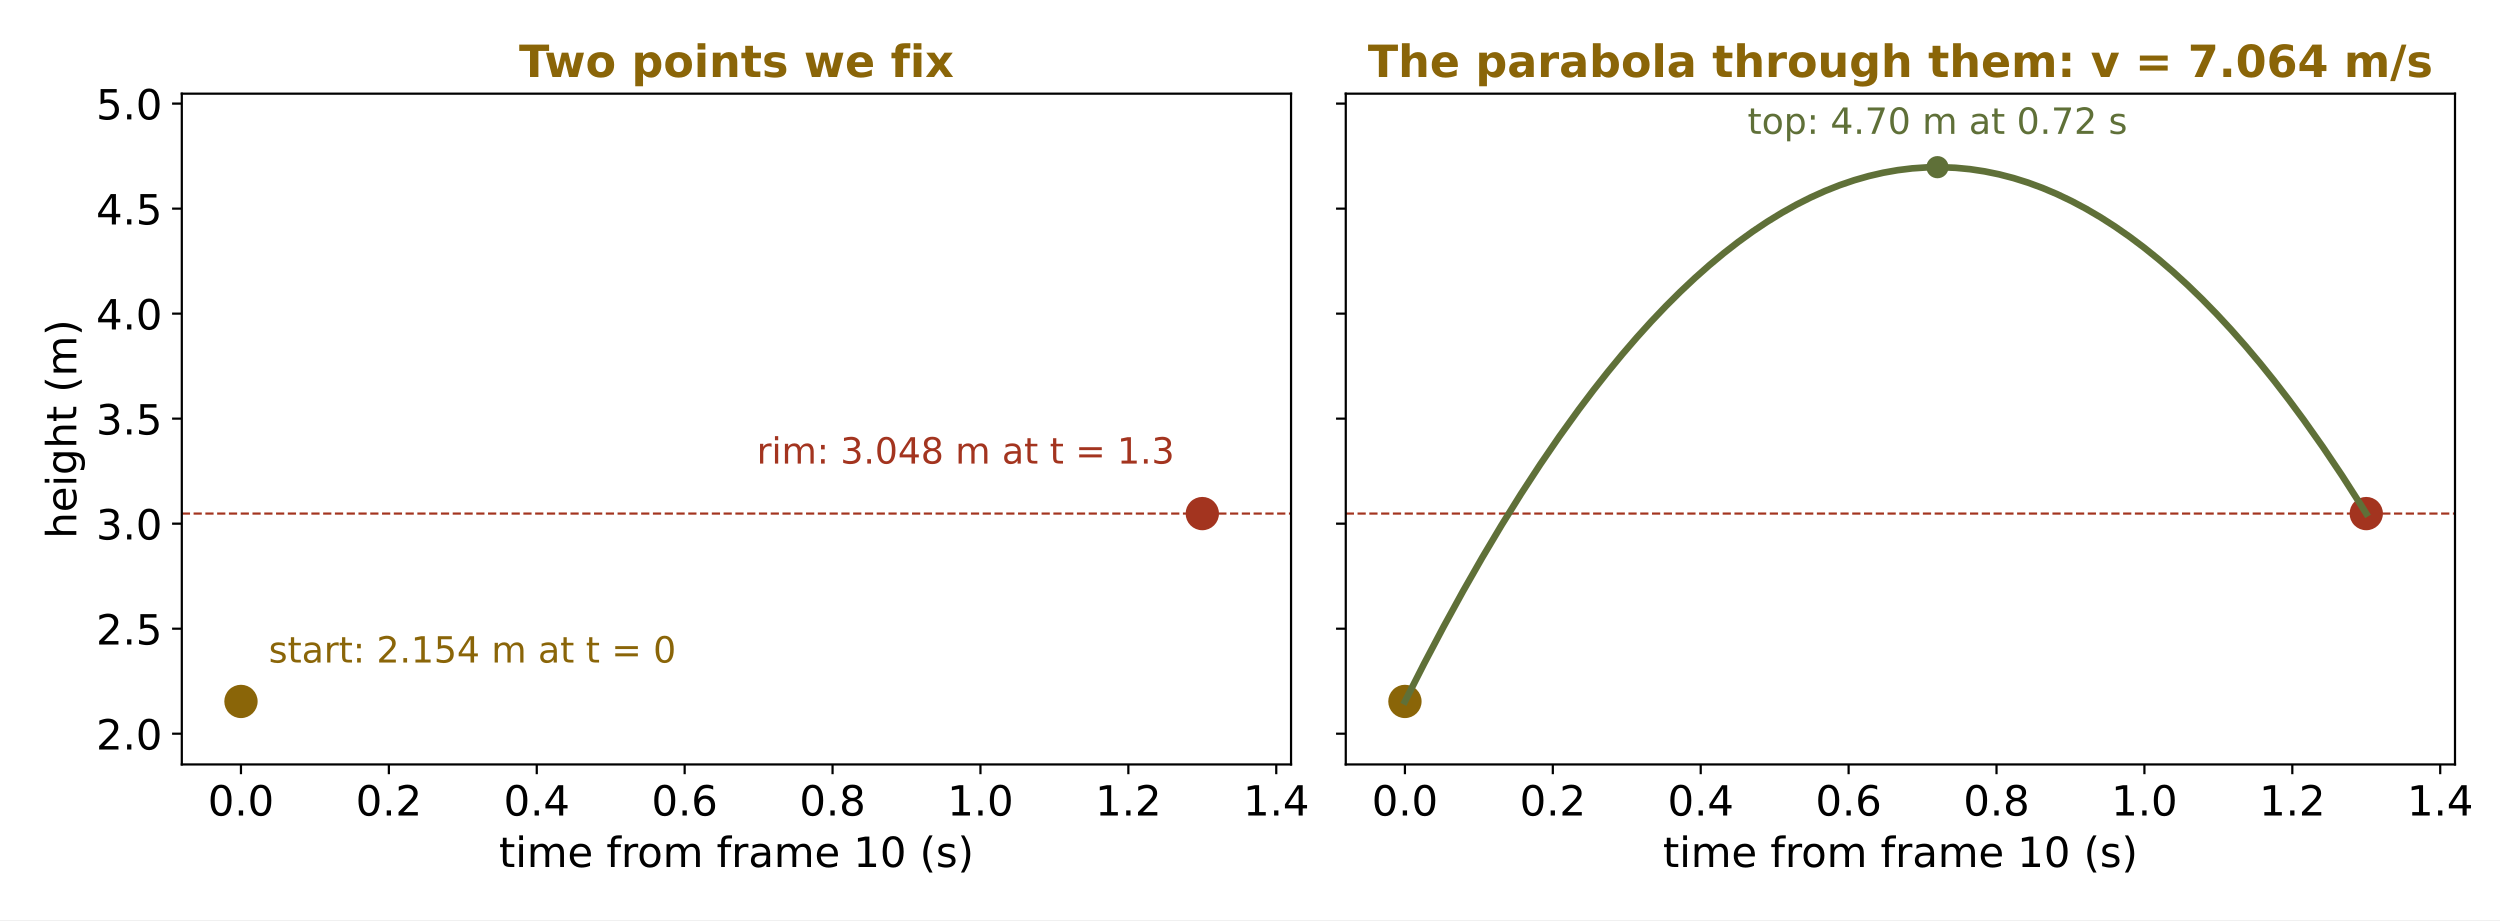
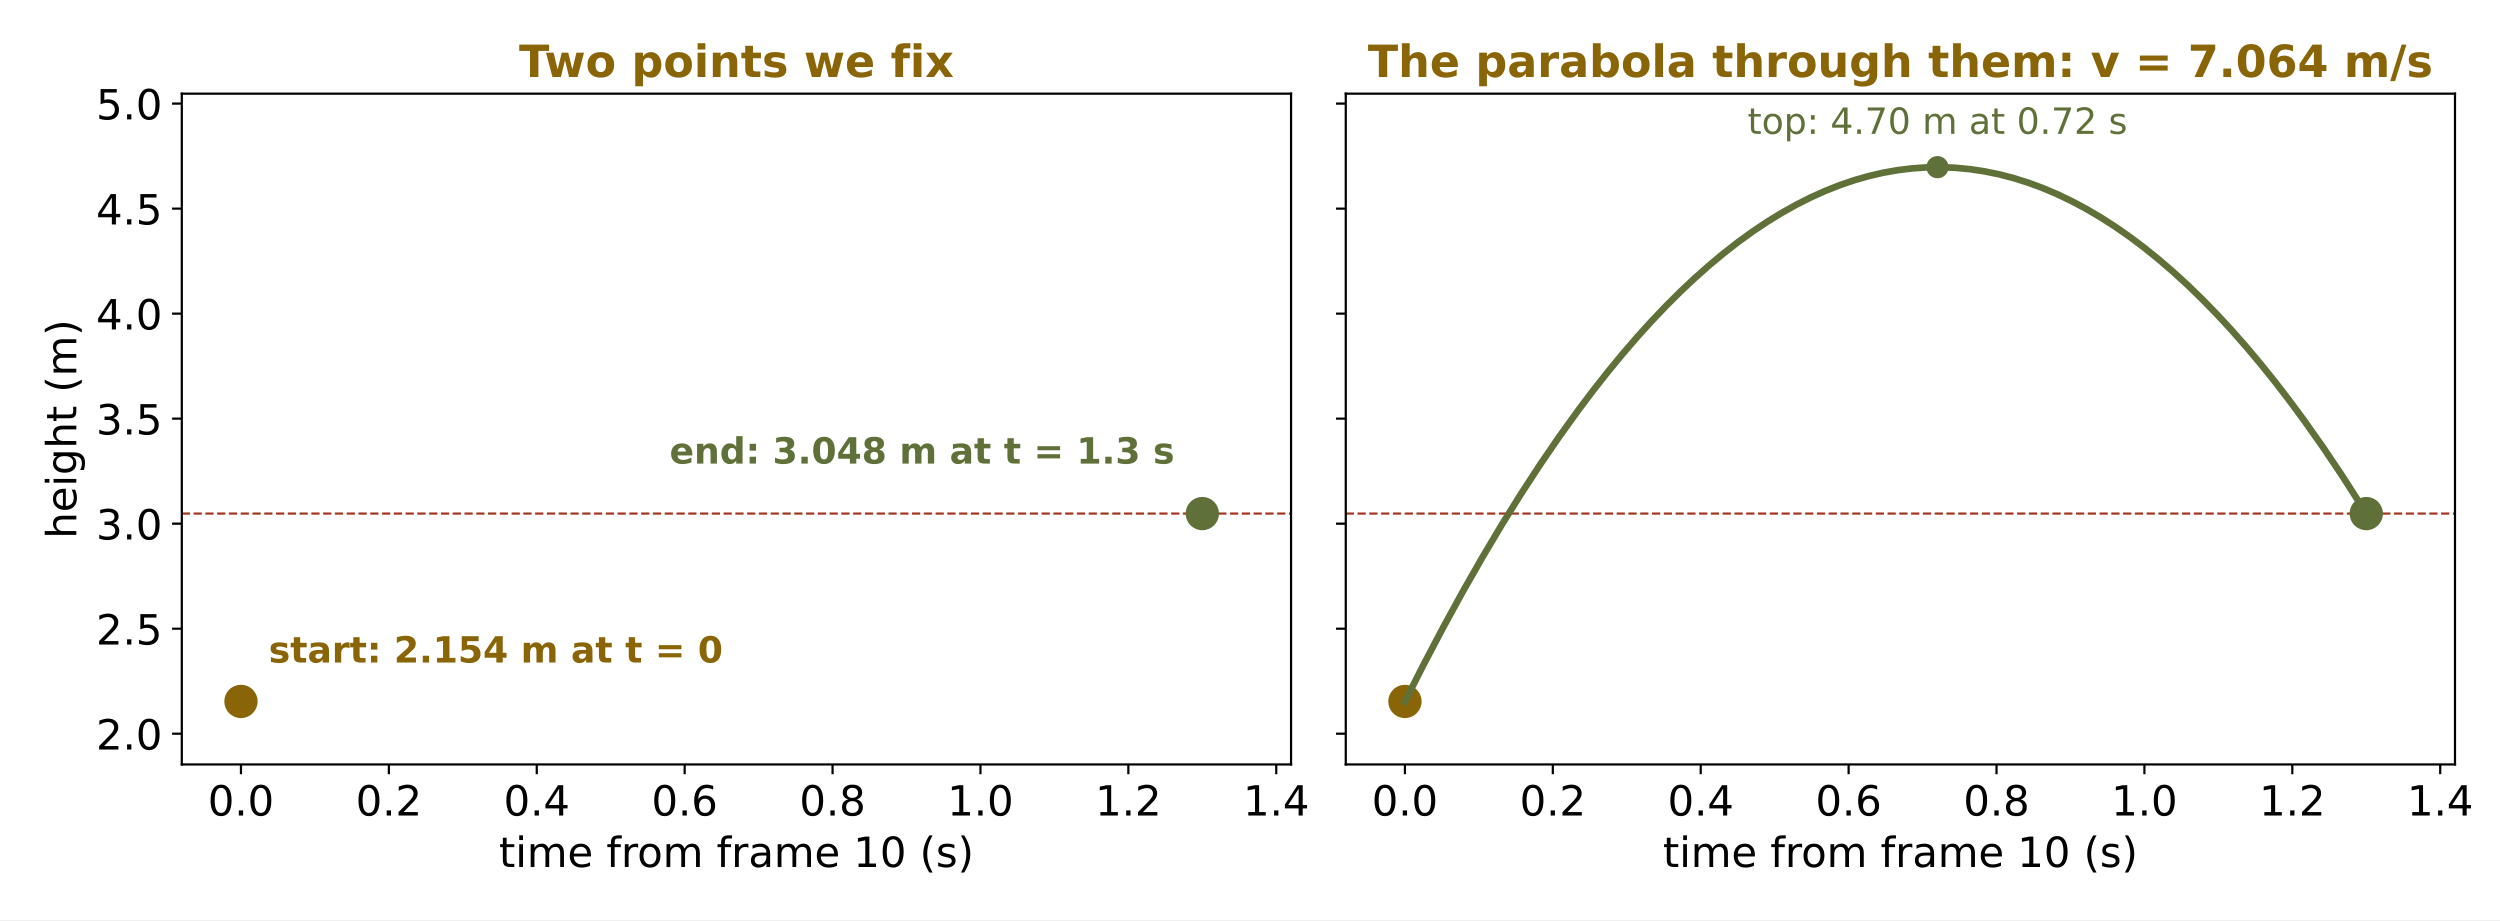
<svg xmlns="http://www.w3.org/2000/svg" xmlns:xlink="http://www.w3.org/1999/xlink" width="900pt" height="331.2pt" viewBox="0 0 900 331.2" version="1.1">
  <defs>
    <style type="text/css">*{stroke-linejoin: round; stroke-linecap: butt}</style>
  </defs>
  <g id="figure_1">
    <g id="patch_1">
      <path d="M 0 331.2  L 900 331.2  L 900 0  L 0 0  z " style="fill: #ffffff" />
    </g>
    <g id="axes_1">
      <g id="patch_2">
        <path d="M 65.45 275.2  L 464.775 275.2  L 464.775 33.72  L 65.45 33.72  z " style="fill: #ffffff" />
      </g>
      <g id="matplotlib.axis_1">
        <g id="xtick_1">
          <g id="line2d_1">
            <defs>
-               <path id="ma82647f535" d="M 0 0  L 0 3.5  " style="stroke: #000000; stroke-width: 0.8" />
+               <path id="m713cd38a20" d="M 0 0  L 0 3.5  " style="stroke: #000000; stroke-width: 0.8" />
            </defs>
            <g>
-               <use xlink:href="#ma82647f535" x="86.747" y="275.2" style="stroke: #000000; stroke-width: 0.8" />
+               <use xlink:href="#m713cd38a20" x="86.747" y="275.2" style="stroke: #000000; stroke-width: 0.8" />
            </g>
          </g>
          <g id="text_1">
            <text style="font: 15px 'DejaVu Sans', 'Bitstream Vera Sans', 'Computer Modern Sans Serif', 'Lucida Grande', 'Verdana', 'Geneva', 'Lucid', 'Arial', 'Helvetica', 'Avant Garde', sans-serif; text-anchor: middle" x="86.747" y="293.598" transform="rotate(-0 86.74733 293.5977)">0.0</text>
          </g>
        </g>
        <g id="xtick_2">
          <g id="line2d_2">
            <g>
-               <use xlink:href="#ma82647f535" x="139.991" y="275.2" style="stroke: #000000; stroke-width: 0.8" />
+               <use xlink:href="#m713cd38a20" x="139.991" y="275.2" style="stroke: #000000; stroke-width: 0.8" />
            </g>
          </g>
          <g id="text_2">
            <text style="font: 15px 'DejaVu Sans', 'Bitstream Vera Sans', 'Computer Modern Sans Serif', 'Lucida Grande', 'Verdana', 'Geneva', 'Lucid', 'Arial', 'Helvetica', 'Avant Garde', sans-serif; text-anchor: middle" x="139.991" y="293.598" transform="rotate(-0 139.9907 293.5977)">0.2</text>
          </g>
        </g>
        <g id="xtick_3">
          <g id="line2d_3">
            <g>
-               <use xlink:href="#ma82647f535" x="193.234" y="275.2" style="stroke: #000000; stroke-width: 0.8" />
+               <use xlink:href="#m713cd38a20" x="193.234" y="275.2" style="stroke: #000000; stroke-width: 0.8" />
            </g>
          </g>
          <g id="text_3">
            <text style="font: 15px 'DejaVu Sans', 'Bitstream Vera Sans', 'Computer Modern Sans Serif', 'Lucida Grande', 'Verdana', 'Geneva', 'Lucid', 'Arial', 'Helvetica', 'Avant Garde', sans-serif; text-anchor: middle" x="193.234" y="293.598" transform="rotate(-0 193.234 293.5977)">0.4</text>
          </g>
        </g>
        <g id="xtick_4">
          <g id="line2d_4">
            <g>
-               <use xlink:href="#ma82647f535" x="246.477" y="275.2" style="stroke: #000000; stroke-width: 0.8" />
+               <use xlink:href="#m713cd38a20" x="246.477" y="275.2" style="stroke: #000000; stroke-width: 0.8" />
            </g>
          </g>
          <g id="text_4">
            <text style="font: 15px 'DejaVu Sans', 'Bitstream Vera Sans', 'Computer Modern Sans Serif', 'Lucida Grande', 'Verdana', 'Geneva', 'Lucid', 'Arial', 'Helvetica', 'Avant Garde', sans-serif; text-anchor: middle" x="246.477" y="293.598" transform="rotate(-0 246.4773 293.5977)">0.6</text>
          </g>
        </g>
        <g id="xtick_5">
          <g id="line2d_5">
            <g>
-               <use xlink:href="#ma82647f535" x="299.721" y="275.2" style="stroke: #000000; stroke-width: 0.8" />
+               <use xlink:href="#m713cd38a20" x="299.721" y="275.2" style="stroke: #000000; stroke-width: 0.8" />
            </g>
          </g>
          <g id="text_5">
            <text style="font: 15px 'DejaVu Sans', 'Bitstream Vera Sans', 'Computer Modern Sans Serif', 'Lucida Grande', 'Verdana', 'Geneva', 'Lucid', 'Arial', 'Helvetica', 'Avant Garde', sans-serif; text-anchor: middle" x="299.721" y="293.598" transform="rotate(-0 299.7207 293.5977)">0.8</text>
          </g>
        </g>
        <g id="xtick_6">
          <g id="line2d_6">
            <g>
-               <use xlink:href="#ma82647f535" x="352.964" y="275.2" style="stroke: #000000; stroke-width: 0.8" />
+               <use xlink:href="#m713cd38a20" x="352.964" y="275.2" style="stroke: #000000; stroke-width: 0.8" />
            </g>
          </g>
          <g id="text_6">
            <text style="font: 15px 'DejaVu Sans', 'Bitstream Vera Sans', 'Computer Modern Sans Serif', 'Lucida Grande', 'Verdana', 'Geneva', 'Lucid', 'Arial', 'Helvetica', 'Avant Garde', sans-serif; text-anchor: middle" x="352.964" y="293.598" transform="rotate(-0 352.964 293.5977)">1.0</text>
          </g>
        </g>
        <g id="xtick_7">
          <g id="line2d_7">
            <g>
-               <use xlink:href="#ma82647f535" x="406.207" y="275.2" style="stroke: #000000; stroke-width: 0.8" />
+               <use xlink:href="#m713cd38a20" x="406.207" y="275.2" style="stroke: #000000; stroke-width: 0.8" />
            </g>
          </g>
          <g id="text_7">
            <text style="font: 15px 'DejaVu Sans', 'Bitstream Vera Sans', 'Computer Modern Sans Serif', 'Lucida Grande', 'Verdana', 'Geneva', 'Lucid', 'Arial', 'Helvetica', 'Avant Garde', sans-serif; text-anchor: middle" x="406.207" y="293.598" transform="rotate(-0 406.2073 293.5977)">1.2</text>
          </g>
        </g>
        <g id="xtick_8">
          <g id="line2d_8">
            <g>
-               <use xlink:href="#ma82647f535" x="459.451" y="275.2" style="stroke: #000000; stroke-width: 0.8" />
+               <use xlink:href="#m713cd38a20" x="459.451" y="275.2" style="stroke: #000000; stroke-width: 0.8" />
            </g>
          </g>
          <g id="text_8">
            <text style="font: 15px 'DejaVu Sans', 'Bitstream Vera Sans', 'Computer Modern Sans Serif', 'Lucida Grande', 'Verdana', 'Geneva', 'Lucid', 'Arial', 'Helvetica', 'Avant Garde', sans-serif; text-anchor: middle" x="459.451" y="293.598" transform="rotate(-0 459.4507 293.5977)">1.4</text>
          </g>
        </g>
        <g id="text_9">
          <text style="font: 15px 'DejaVu Sans', 'Bitstream Vera Sans', 'Computer Modern Sans Serif', 'Lucida Grande', 'Verdana', 'Geneva', 'Lucid', 'Arial', 'Helvetica', 'Avant Garde', sans-serif; text-anchor: middle" x="265.113" y="312.115" transform="rotate(-0 265.1125 312.1148)">time from frame 10 (s)</text>
        </g>
      </g>
      <g id="matplotlib.axis_2">
        <g id="ytick_1">
          <g id="line2d_9">
            <defs>
-               <path id="m225fba53fd" d="M 0 0  L -3.5 0  " style="stroke: #000000; stroke-width: 0.8" />
+               <path id="m723cfab8f0" d="M 0 0  L -3.5 0  " style="stroke: #000000; stroke-width: 0.8" />
            </defs>
            <g>
-               <use xlink:href="#m225fba53fd" x="65.45" y="264.13" style="stroke: #000000; stroke-width: 0.8" />
+               <use xlink:href="#m723cfab8f0" x="65.45" y="264.13" style="stroke: #000000; stroke-width: 0.8" />
            </g>
          </g>
          <g id="text_10">
            <text style="font: 15px 'DejaVu Sans', 'Bitstream Vera Sans', 'Computer Modern Sans Serif', 'Lucida Grande', 'Verdana', 'Geneva', 'Lucid', 'Arial', 'Helvetica', 'Avant Garde', sans-serif; text-anchor: end" x="58.45" y="269.829" transform="rotate(-0 58.45 269.8293)">2.0</text>
          </g>
        </g>
        <g id="ytick_2">
          <g id="line2d_10">
            <g>
-               <use xlink:href="#m225fba53fd" x="65.45" y="226.325" style="stroke: #000000; stroke-width: 0.8" />
+               <use xlink:href="#m723cfab8f0" x="65.45" y="226.325" style="stroke: #000000; stroke-width: 0.8" />
            </g>
          </g>
          <g id="text_11">
            <text style="font: 15px 'DejaVu Sans', 'Bitstream Vera Sans', 'Computer Modern Sans Serif', 'Lucida Grande', 'Verdana', 'Geneva', 'Lucid', 'Arial', 'Helvetica', 'Avant Garde', sans-serif; text-anchor: end" x="58.45" y="232.023" transform="rotate(-0 58.45 232.0235)">2.5</text>
          </g>
        </g>
        <g id="ytick_3">
          <g id="line2d_11">
            <g>
-               <use xlink:href="#m225fba53fd" x="65.45" y="188.519" style="stroke: #000000; stroke-width: 0.8" />
+               <use xlink:href="#m723cfab8f0" x="65.45" y="188.519" style="stroke: #000000; stroke-width: 0.8" />
            </g>
          </g>
          <g id="text_12">
            <text style="font: 15px 'DejaVu Sans', 'Bitstream Vera Sans', 'Computer Modern Sans Serif', 'Lucida Grande', 'Verdana', 'Geneva', 'Lucid', 'Arial', 'Helvetica', 'Avant Garde', sans-serif; text-anchor: end" x="58.45" y="194.218" transform="rotate(-0 58.45 194.2176)">3.0</text>
          </g>
        </g>
        <g id="ytick_4">
          <g id="line2d_12">
            <g>
-               <use xlink:href="#m225fba53fd" x="65.45" y="150.713" style="stroke: #000000; stroke-width: 0.8" />
+               <use xlink:href="#m723cfab8f0" x="65.45" y="150.713" style="stroke: #000000; stroke-width: 0.8" />
            </g>
          </g>
          <g id="text_13">
            <text style="font: 15px 'DejaVu Sans', 'Bitstream Vera Sans', 'Computer Modern Sans Serif', 'Lucida Grande', 'Verdana', 'Geneva', 'Lucid', 'Arial', 'Helvetica', 'Avant Garde', sans-serif; text-anchor: end" x="58.45" y="156.412" transform="rotate(-0 58.45 156.4118)">3.5</text>
          </g>
        </g>
        <g id="ytick_5">
          <g id="line2d_13">
            <g>
-               <use xlink:href="#m225fba53fd" x="65.45" y="112.907" style="stroke: #000000; stroke-width: 0.8" />
+               <use xlink:href="#m723cfab8f0" x="65.45" y="112.907" style="stroke: #000000; stroke-width: 0.8" />
            </g>
          </g>
          <g id="text_14">
            <text style="font: 15px 'DejaVu Sans', 'Bitstream Vera Sans', 'Computer Modern Sans Serif', 'Lucida Grande', 'Verdana', 'Geneva', 'Lucid', 'Arial', 'Helvetica', 'Avant Garde', sans-serif; text-anchor: end" x="58.45" y="118.606" transform="rotate(-0 58.45 118.606)">4.0</text>
          </g>
        </g>
        <g id="ytick_6">
          <g id="line2d_14">
            <g>
-               <use xlink:href="#m225fba53fd" x="65.45" y="75.101" style="stroke: #000000; stroke-width: 0.8" />
+               <use xlink:href="#m723cfab8f0" x="65.45" y="75.101" style="stroke: #000000; stroke-width: 0.8" />
            </g>
          </g>
          <g id="text_15">
            <text style="font: 15px 'DejaVu Sans', 'Bitstream Vera Sans', 'Computer Modern Sans Serif', 'Lucida Grande', 'Verdana', 'Geneva', 'Lucid', 'Arial', 'Helvetica', 'Avant Garde', sans-serif; text-anchor: end" x="58.45" y="80.8" transform="rotate(-0 58.45 80.80018)">4.5</text>
          </g>
        </g>
        <g id="ytick_7">
          <g id="line2d_15">
            <g>
-               <use xlink:href="#m225fba53fd" x="65.45" y="37.296" style="stroke: #000000; stroke-width: 0.8" />
+               <use xlink:href="#m723cfab8f0" x="65.45" y="37.296" style="stroke: #000000; stroke-width: 0.8" />
            </g>
          </g>
          <g id="text_16">
            <text style="font: 15px 'DejaVu Sans', 'Bitstream Vera Sans', 'Computer Modern Sans Serif', 'Lucida Grande', 'Verdana', 'Geneva', 'Lucid', 'Arial', 'Helvetica', 'Avant Garde', sans-serif; text-anchor: end" x="58.45" y="42.994" transform="rotate(-0 58.45 42.99436)">5.0</text>
          </g>
        </g>
        <g id="text_17">
          <text style="font: 15px 'DejaVu Sans', 'Bitstream Vera Sans', 'Computer Modern Sans Serif', 'Lucida Grande', 'Verdana', 'Geneva', 'Lucid', 'Arial', 'Helvetica', 'Avant Garde', sans-serif; text-anchor: middle" x="27.476" y="154.46" transform="rotate(-90 27.47578 154.46)">height (m)</text>
        </g>
      </g>
      <g id="line2d_16">
-         <path d="M 65.45 184.889  L 464.775 184.889  " clip-path="url(#p2ba16efbb9)" style="fill: none; stroke-dasharray: 2.96,1.28; stroke-dashoffset: 0; stroke: #a3341f; stroke-width: 0.8" />
+         <path d="M 65.45 184.889  L 464.775 184.889  " clip-path="url(#pe1ff3deaf3)" style="fill: none; stroke-dasharray: 2.96,1.28; stroke-dashoffset: 0; stroke: #a3341f; stroke-width: 0.8" />
      </g>
      <g id="line2d_17">
        <defs>
-           <path id="m08373b8742" d="M 0 5.5  C 1.459 5.5 2.858 4.92 3.889 3.889  C 4.92 2.858 5.5 1.459 5.5 0  C 5.5 -1.459 4.92 -2.858 3.889 -3.889  C 2.858 -4.92 1.459 -5.5 0 -5.5  C -1.459 -5.5 -2.858 -4.92 -3.889 -3.889  C -4.92 -2.858 -5.5 -1.459 -5.5 0  C -5.5 1.459 -4.92 2.858 -3.889 3.889  C -2.858 4.92 -1.459 5.5 0 5.5  z " style="stroke: #8a6508" />
+           <path id="md2e8d01a33" d="M 0 5.5  C 1.459 5.5 2.858 4.92 3.889 3.889  C 4.92 2.858 5.5 1.459 5.5 0  C 5.5 -1.459 4.92 -2.858 3.889 -3.889  C 2.858 -4.92 1.459 -5.5 0 -5.5  C -1.459 -5.5 -2.858 -4.92 -3.889 -3.889  C -4.92 -2.858 -5.5 -1.459 -5.5 0  C -5.5 1.459 -4.92 2.858 -3.889 3.889  C -2.858 4.92 -1.459 5.5 0 5.5  z " style="stroke: #8a6508" />
        </defs>
-         <g clip-path="url(#p2ba16efbb9)">
-           <use xlink:href="#m08373b8742" x="86.747" y="252.517" style="fill: #8a6508; stroke: #8a6508" />
+         <g clip-path="url(#pe1ff3deaf3)">
+           <use xlink:href="#md2e8d01a33" x="86.747" y="252.517" style="fill: #8a6508; stroke: #8a6508" />
        </g>
      </g>
      <g id="line2d_18">
        <defs>
-           <path id="med32445797" d="M 0 5.5  C 1.459 5.5 2.858 4.92 3.889 3.889  C 4.92 2.858 5.5 1.459 5.5 0  C 5.5 -1.459 4.92 -2.858 3.889 -3.889  C 2.858 -4.92 1.459 -5.5 0 -5.5  C -1.459 -5.5 -2.858 -4.92 -3.889 -3.889  C -4.92 -2.858 -5.5 -1.459 -5.5 0  C -5.5 1.459 -4.92 2.858 -3.889 3.889  C -2.858 4.92 -1.459 5.5 0 5.5  z " style="stroke: #a3341f" />
+           <path id="m5e61a3236c" d="M 0 5.5  C 1.459 5.5 2.858 4.92 3.889 3.889  C 4.92 2.858 5.5 1.459 5.5 0  C 5.5 -1.459 4.92 -2.858 3.889 -3.889  C 2.858 -4.92 1.459 -5.5 0 -5.5  C -1.459 -5.5 -2.858 -4.92 -3.889 -3.889  C -4.92 -2.858 -5.5 -1.459 -5.5 0  C -5.5 1.459 -4.92 2.858 -3.889 3.889  C -2.858 4.92 -1.459 5.5 0 5.5  z " style="stroke: #5f7038" />
        </defs>
-         <g clip-path="url(#p2ba16efbb9)">
-           <use xlink:href="#med32445797" x="432.829" y="184.889" style="fill: #a3341f; stroke: #a3341f" />
+         <g clip-path="url(#pe1ff3deaf3)">
+           <use xlink:href="#m5e61a3236c" x="432.829" y="184.889" style="fill: #5f7038; stroke: #5f7038" />
        </g>
      </g>
      <g id="patch_3">
        <path d="M 65.45 275.2  L 65.45 33.72  " style="fill: none; stroke: #000000; stroke-width: 0.8; stroke-linejoin: miter; stroke-linecap: square" />
      </g>
      <g id="patch_4">
        <path d="M 464.775 275.2  L 464.775 33.72  " style="fill: none; stroke: #000000; stroke-width: 0.8; stroke-linejoin: miter; stroke-linecap: square" />
      </g>
      <g id="patch_5">
        <path d="M 65.45 275.2  L 464.775 275.2  " style="fill: none; stroke: #000000; stroke-width: 0.8; stroke-linejoin: miter; stroke-linecap: square" />
      </g>
      <g id="patch_6">
        <path d="M 65.45 33.72  L 464.775 33.72  " style="fill: none; stroke: #000000; stroke-width: 0.8; stroke-linejoin: miter; stroke-linecap: square" />
      </g>
      <g id="text_18">
-         <text style="fill: #8a6508; font: 13px 'DejaVu Sans', 'Bitstream Vera Sans', 'Computer Modern Sans Serif', 'Lucida Grande', 'Verdana', 'Geneva', 'Lucid', 'Arial', 'Helvetica', 'Avant Garde', sans-serif; text-anchor: start" x="96.747" y="238.517" transform="rotate(-0 96.74733 238.5165)">start: 2.154 m at t = 0</text>
+         <text style="fill: #8a6508; font: 700 13px 'DejaVu Sans', 'Bitstream Vera Sans', 'Computer Modern Sans Serif', 'Lucida Grande', 'Verdana', 'Geneva', 'Lucid', 'Arial', 'Helvetica', 'Avant Garde', sans-serif; text-anchor: start" x="96.747" y="238.517" transform="rotate(-0 96.74733 238.5165)">start: 2.154 m at t = 0</text>
      </g>
      <g id="text_19">
-         <text style="fill: #a3341f; font: 13px 'DejaVu Sans', 'Bitstream Vera Sans', 'Computer Modern Sans Serif', 'Lucida Grande', 'Verdana', 'Geneva', 'Lucid', 'Arial', 'Helvetica', 'Avant Garde', sans-serif; text-anchor: end" x="422.829" y="166.889" transform="rotate(-0 422.829 166.8895)">rim: 3.048 m at t = 1.3</text>
+         <text style="fill: #5f7038; font: 700 13px 'DejaVu Sans', 'Bitstream Vera Sans', 'Computer Modern Sans Serif', 'Lucida Grande', 'Verdana', 'Geneva', 'Lucid', 'Arial', 'Helvetica', 'Avant Garde', sans-serif; text-anchor: end" x="422.829" y="166.889" transform="rotate(-0 422.829 166.8895)">end: 3.048 m at t = 1.3 s</text>
      </g>
      <g id="text_20">
        <text style="fill: #8a6508; font: 700 16px 'DejaVu Sans', 'Bitstream Vera Sans', 'Computer Modern Sans Serif', 'Lucida Grande', 'Verdana', 'Geneva', 'Lucid', 'Arial', 'Helvetica', 'Avant Garde', sans-serif; text-anchor: middle" x="265.113" y="27.72" transform="rotate(-0 265.1125 27.72)">Two points we fix</text>
      </g>
    </g>
    <g id="axes_2">
      <g id="patch_7">
        <path d="M 484.475 275.2  L 883.8 275.2  L 883.8 33.72  L 484.475 33.72  z " style="fill: #ffffff" />
      </g>
      <g id="matplotlib.axis_3">
        <g id="xtick_9">
          <g id="line2d_19">
            <g>
-               <use xlink:href="#ma82647f535" x="505.772" y="275.2" style="stroke: #000000; stroke-width: 0.8" />
+               <use xlink:href="#m713cd38a20" x="505.772" y="275.2" style="stroke: #000000; stroke-width: 0.8" />
            </g>
          </g>
          <g id="text_21">
            <text style="font: 15px 'DejaVu Sans', 'Bitstream Vera Sans', 'Computer Modern Sans Serif', 'Lucida Grande', 'Verdana', 'Geneva', 'Lucid', 'Arial', 'Helvetica', 'Avant Garde', sans-serif; text-anchor: middle" x="505.772" y="293.598" transform="rotate(-0 505.7723 293.5977)">0.0</text>
          </g>
        </g>
        <g id="xtick_10">
          <g id="line2d_20">
            <g>
-               <use xlink:href="#ma82647f535" x="559.016" y="275.2" style="stroke: #000000; stroke-width: 0.8" />
+               <use xlink:href="#m713cd38a20" x="559.016" y="275.2" style="stroke: #000000; stroke-width: 0.8" />
            </g>
          </g>
          <g id="text_22">
            <text style="font: 15px 'DejaVu Sans', 'Bitstream Vera Sans', 'Computer Modern Sans Serif', 'Lucida Grande', 'Verdana', 'Geneva', 'Lucid', 'Arial', 'Helvetica', 'Avant Garde', sans-serif; text-anchor: middle" x="559.016" y="293.598" transform="rotate(-0 559.0157 293.5977)">0.2</text>
          </g>
        </g>
        <g id="xtick_11">
          <g id="line2d_21">
            <g>
-               <use xlink:href="#ma82647f535" x="612.259" y="275.2" style="stroke: #000000; stroke-width: 0.8" />
+               <use xlink:href="#m713cd38a20" x="612.259" y="275.2" style="stroke: #000000; stroke-width: 0.8" />
            </g>
          </g>
          <g id="text_23">
            <text style="font: 15px 'DejaVu Sans', 'Bitstream Vera Sans', 'Computer Modern Sans Serif', 'Lucida Grande', 'Verdana', 'Geneva', 'Lucid', 'Arial', 'Helvetica', 'Avant Garde', sans-serif; text-anchor: middle" x="612.259" y="293.598" transform="rotate(-0 612.259 293.5977)">0.4</text>
          </g>
        </g>
        <g id="xtick_12">
          <g id="line2d_22">
            <g>
-               <use xlink:href="#ma82647f535" x="665.502" y="275.2" style="stroke: #000000; stroke-width: 0.8" />
+               <use xlink:href="#m713cd38a20" x="665.502" y="275.2" style="stroke: #000000; stroke-width: 0.8" />
            </g>
          </g>
          <g id="text_24">
            <text style="font: 15px 'DejaVu Sans', 'Bitstream Vera Sans', 'Computer Modern Sans Serif', 'Lucida Grande', 'Verdana', 'Geneva', 'Lucid', 'Arial', 'Helvetica', 'Avant Garde', sans-serif; text-anchor: middle" x="665.502" y="293.598" transform="rotate(-0 665.5023 293.5977)">0.6</text>
          </g>
        </g>
        <g id="xtick_13">
          <g id="line2d_23">
            <g>
-               <use xlink:href="#ma82647f535" x="718.746" y="275.2" style="stroke: #000000; stroke-width: 0.8" />
+               <use xlink:href="#m713cd38a20" x="718.746" y="275.2" style="stroke: #000000; stroke-width: 0.8" />
            </g>
          </g>
          <g id="text_25">
            <text style="font: 15px 'DejaVu Sans', 'Bitstream Vera Sans', 'Computer Modern Sans Serif', 'Lucida Grande', 'Verdana', 'Geneva', 'Lucid', 'Arial', 'Helvetica', 'Avant Garde', sans-serif; text-anchor: middle" x="718.746" y="293.598" transform="rotate(-0 718.7457 293.5977)">0.8</text>
          </g>
        </g>
        <g id="xtick_14">
          <g id="line2d_24">
            <g>
-               <use xlink:href="#ma82647f535" x="771.989" y="275.2" style="stroke: #000000; stroke-width: 0.8" />
+               <use xlink:href="#m713cd38a20" x="771.989" y="275.2" style="stroke: #000000; stroke-width: 0.8" />
            </g>
          </g>
          <g id="text_26">
            <text style="font: 15px 'DejaVu Sans', 'Bitstream Vera Sans', 'Computer Modern Sans Serif', 'Lucida Grande', 'Verdana', 'Geneva', 'Lucid', 'Arial', 'Helvetica', 'Avant Garde', sans-serif; text-anchor: middle" x="771.989" y="293.598" transform="rotate(-0 771.989 293.5977)">1.0</text>
          </g>
        </g>
        <g id="xtick_15">
          <g id="line2d_25">
            <g>
-               <use xlink:href="#ma82647f535" x="825.232" y="275.2" style="stroke: #000000; stroke-width: 0.8" />
+               <use xlink:href="#m713cd38a20" x="825.232" y="275.2" style="stroke: #000000; stroke-width: 0.8" />
            </g>
          </g>
          <g id="text_27">
            <text style="font: 15px 'DejaVu Sans', 'Bitstream Vera Sans', 'Computer Modern Sans Serif', 'Lucida Grande', 'Verdana', 'Geneva', 'Lucid', 'Arial', 'Helvetica', 'Avant Garde', sans-serif; text-anchor: middle" x="825.232" y="293.598" transform="rotate(-0 825.2323 293.5977)">1.2</text>
          </g>
        </g>
        <g id="xtick_16">
          <g id="line2d_26">
            <g>
-               <use xlink:href="#ma82647f535" x="878.476" y="275.2" style="stroke: #000000; stroke-width: 0.8" />
+               <use xlink:href="#m713cd38a20" x="878.476" y="275.2" style="stroke: #000000; stroke-width: 0.8" />
            </g>
          </g>
          <g id="text_28">
            <text style="font: 15px 'DejaVu Sans', 'Bitstream Vera Sans', 'Computer Modern Sans Serif', 'Lucida Grande', 'Verdana', 'Geneva', 'Lucid', 'Arial', 'Helvetica', 'Avant Garde', sans-serif; text-anchor: middle" x="878.476" y="293.598" transform="rotate(-0 878.4757 293.5977)">1.4</text>
          </g>
        </g>
        <g id="text_29">
          <text style="font: 15px 'DejaVu Sans', 'Bitstream Vera Sans', 'Computer Modern Sans Serif', 'Lucida Grande', 'Verdana', 'Geneva', 'Lucid', 'Arial', 'Helvetica', 'Avant Garde', sans-serif; text-anchor: middle" x="684.138" y="312.115" transform="rotate(-0 684.1375 312.1148)">time from frame 10 (s)</text>
        </g>
      </g>
      <g id="matplotlib.axis_4">
        <g id="ytick_8">
          <g id="line2d_27">
            <g>
-               <use xlink:href="#m225fba53fd" x="484.475" y="264.13" style="stroke: #000000; stroke-width: 0.8" />
+               <use xlink:href="#m723cfab8f0" x="484.475" y="264.13" style="stroke: #000000; stroke-width: 0.8" />
            </g>
          </g>
        </g>
        <g id="ytick_9">
          <g id="line2d_28">
            <g>
-               <use xlink:href="#m225fba53fd" x="484.475" y="226.325" style="stroke: #000000; stroke-width: 0.8" />
+               <use xlink:href="#m723cfab8f0" x="484.475" y="226.325" style="stroke: #000000; stroke-width: 0.8" />
            </g>
          </g>
        </g>
        <g id="ytick_10">
          <g id="line2d_29">
            <g>
-               <use xlink:href="#m225fba53fd" x="484.475" y="188.519" style="stroke: #000000; stroke-width: 0.8" />
+               <use xlink:href="#m723cfab8f0" x="484.475" y="188.519" style="stroke: #000000; stroke-width: 0.8" />
            </g>
          </g>
        </g>
        <g id="ytick_11">
          <g id="line2d_30">
            <g>
-               <use xlink:href="#m225fba53fd" x="484.475" y="150.713" style="stroke: #000000; stroke-width: 0.8" />
+               <use xlink:href="#m723cfab8f0" x="484.475" y="150.713" style="stroke: #000000; stroke-width: 0.8" />
            </g>
          </g>
        </g>
        <g id="ytick_12">
          <g id="line2d_31">
            <g>
-               <use xlink:href="#m225fba53fd" x="484.475" y="112.907" style="stroke: #000000; stroke-width: 0.8" />
+               <use xlink:href="#m723cfab8f0" x="484.475" y="112.907" style="stroke: #000000; stroke-width: 0.8" />
            </g>
          </g>
        </g>
        <g id="ytick_13">
          <g id="line2d_32">
            <g>
-               <use xlink:href="#m225fba53fd" x="484.475" y="75.101" style="stroke: #000000; stroke-width: 0.8" />
+               <use xlink:href="#m723cfab8f0" x="484.475" y="75.101" style="stroke: #000000; stroke-width: 0.8" />
            </g>
          </g>
        </g>
        <g id="ytick_14">
          <g id="line2d_33">
            <g>
-               <use xlink:href="#m225fba53fd" x="484.475" y="37.296" style="stroke: #000000; stroke-width: 0.8" />
+               <use xlink:href="#m723cfab8f0" x="484.475" y="37.296" style="stroke: #000000; stroke-width: 0.8" />
            </g>
          </g>
        </g>
      </g>
      <g id="line2d_34">
-         <path d="M 484.475 184.889  L 883.8 184.889  " clip-path="url(#p52987d6404)" style="fill: none; stroke-dasharray: 2.96,1.28; stroke-dashoffset: 0; stroke: #a3341f; stroke-width: 0.8" />
+         <path d="M 484.475 184.889  L 883.8 184.889  " clip-path="url(#pfaa15497ad)" style="fill: none; stroke-dasharray: 2.96,1.28; stroke-dashoffset: 0; stroke: #a3341f; stroke-width: 0.8" />
      </g>
      <g id="line2d_35">
-         <g clip-path="url(#p52987d6404)">
-           <use xlink:href="#m08373b8742" x="505.772" y="252.517" style="fill: #8a6508; stroke: #8a6508" />
+         <g clip-path="url(#pfaa15497ad)">
+           <use xlink:href="#md2e8d01a33" x="505.772" y="252.517" style="fill: #8a6508; stroke: #8a6508" />
        </g>
      </g>
      <g id="line2d_36">
-         <g clip-path="url(#p52987d6404)">
-           <use xlink:href="#med32445797" x="851.854" y="184.889" style="fill: #a3341f; stroke: #a3341f" />
+         <g clip-path="url(#pfaa15497ad)">
+           <use xlink:href="#m5e61a3236c" x="851.854" y="184.889" style="fill: #5f7038; stroke: #5f7038" />
        </g>
      </g>
      <g id="line2d_37">
-         <path d="M 505.772 252.517  L 512.729 238.812  L 519.685 225.614  L 526.642 212.922  L 533.598 200.737  L 540.554 189.058  L 547.511 177.886  L 554.467 167.22  L 561.424 157.06  L 568.38 147.408  L 573.597 140.5  L 578.815 133.878  L 584.032 127.54  L 589.249 121.488  L 594.467 115.72  L 599.684 110.237  L 604.901 105.039  L 610.119 100.126  L 615.336 95.498  L 620.553 91.155  L 625.77 87.097  L 630.988 83.323  L 636.205 79.835  L 641.422 76.631  L 646.64 73.712  L 651.857 71.078  L 657.074 68.729  L 662.292 66.665  L 667.509 64.886  L 672.726 63.392  L 677.944 62.182  L 683.161 61.258  L 688.378 60.618  L 693.596 60.263  L 698.813 60.193  L 704.03 60.408  L 709.247 60.908  L 714.465 61.693  L 719.682 62.763  L 724.899 64.117  L 730.117 65.757  L 735.334 67.681  L 740.551 69.891  L 745.769 72.385  L 750.986 75.164  L 756.203 78.228  L 761.421 81.577  L 766.638 85.21  L 771.855 89.129  L 777.073 93.332  L 782.29 97.821  L 787.507 102.594  L 792.724 107.652  L 797.942 112.995  L 803.159 118.623  L 808.376 124.536  L 813.594 130.734  L 818.811 137.217  L 824.028 143.984  L 829.246 151.037  L 836.202 160.883  L 843.158 171.236  L 850.115 182.095  L 851.854 184.889  L 851.854 184.889  " clip-path="url(#p52987d6404)" style="fill: none; stroke: #5f7038; stroke-width: 2.4; stroke-linecap: square" />
+         <path d="M 505.772 252.517  L 512.729 238.812  L 519.685 225.614  L 526.642 212.922  L 533.598 200.737  L 540.554 189.058  L 547.511 177.886  L 554.467 167.22  L 561.424 157.06  L 568.38 147.408  L 573.597 140.5  L 578.815 133.878  L 584.032 127.54  L 589.249 121.488  L 594.467 115.72  L 599.684 110.237  L 604.901 105.039  L 610.119 100.126  L 615.336 95.498  L 620.553 91.155  L 625.77 87.097  L 630.988 83.323  L 636.205 79.835  L 641.422 76.631  L 646.64 73.712  L 651.857 71.078  L 657.074 68.729  L 662.292 66.665  L 667.509 64.886  L 672.726 63.392  L 677.944 62.182  L 683.161 61.258  L 688.378 60.618  L 693.596 60.263  L 698.813 60.193  L 704.03 60.408  L 709.247 60.908  L 714.465 61.693  L 719.682 62.763  L 724.899 64.117  L 730.117 65.757  L 735.334 67.681  L 740.551 69.891  L 745.769 72.385  L 750.986 75.164  L 756.203 78.228  L 761.421 81.577  L 766.638 85.21  L 771.855 89.129  L 777.073 93.332  L 782.29 97.821  L 787.507 102.594  L 792.724 107.652  L 797.942 112.995  L 803.159 118.623  L 808.376 124.536  L 813.594 130.734  L 818.811 137.217  L 824.028 143.984  L 829.246 151.037  L 836.202 160.883  L 843.158 171.236  L 850.115 182.095  L 851.854 184.889  L 851.854 184.889  " clip-path="url(#pfaa15497ad)" style="fill: none; stroke: #5f7038; stroke-width: 2.4; stroke-linecap: square" />
      </g>
      <g id="line2d_38">
        <defs>
-           <path id="m6c796ceb88" d="M 0 3.5  C 0.928 3.5 1.819 3.131 2.475 2.475  C 3.131 1.819 3.5 0.928 3.5 0  C 3.5 -0.928 3.131 -1.819 2.475 -2.475  C 1.819 -3.131 0.928 -3.5 0 -3.5  C -0.928 -3.5 -1.819 -3.131 -2.475 -2.475  C -3.131 -1.819 -3.5 -0.928 -3.5 0  C -3.5 0.928 -3.131 1.819 -2.475 2.475  C -1.819 3.131 -0.928 3.5 0 3.5  z " style="stroke: #5f7038" />
+           <path id="m1337f0305a" d="M 0 3.5  C 0.928 3.5 1.819 3.131 2.475 2.475  C 3.131 1.819 3.5 0.928 3.5 0  C 3.5 -0.928 3.131 -1.819 2.475 -2.475  C 1.819 -3.131 0.928 -3.5 0 -3.5  C -0.928 -3.5 -1.819 -3.131 -2.475 -2.475  C -3.131 -1.819 -3.5 -0.928 -3.5 0  C -3.5 0.928 -3.131 1.819 -2.475 2.475  C -1.819 3.131 -0.928 3.5 0 3.5  z " style="stroke: #5f7038" />
        </defs>
-         <g clip-path="url(#p52987d6404)">
-           <use xlink:href="#m6c796ceb88" x="697.484" y="60.184" style="fill: #5f7038; stroke: #5f7038" />
+         <g clip-path="url(#pfaa15497ad)">
+           <use xlink:href="#m1337f0305a" x="697.484" y="60.184" style="fill: #5f7038; stroke: #5f7038" />
        </g>
      </g>
      <g id="patch_8">
        <path d="M 484.475 275.2  L 484.475 33.72  " style="fill: none; stroke: #000000; stroke-width: 0.8; stroke-linejoin: miter; stroke-linecap: square" />
      </g>
      <g id="patch_9">
        <path d="M 883.8 275.2  L 883.8 33.72  " style="fill: none; stroke: #000000; stroke-width: 0.8; stroke-linejoin: miter; stroke-linecap: square" />
      </g>
      <g id="patch_10">
        <path d="M 484.475 275.2  L 883.8 275.2  " style="fill: none; stroke: #000000; stroke-width: 0.8; stroke-linejoin: miter; stroke-linecap: square" />
      </g>
      <g id="patch_11">
        <path d="M 484.475 33.72  L 883.8 33.72  " style="fill: none; stroke: #000000; stroke-width: 0.8; stroke-linejoin: miter; stroke-linecap: square" />
      </g>
      <g id="text_30">
        <text style="fill: #5f7038; font: 13px 'DejaVu Sans', 'Bitstream Vera Sans', 'Computer Modern Sans Serif', 'Lucida Grande', 'Verdana', 'Geneva', 'Lucid', 'Arial', 'Helvetica', 'Avant Garde', sans-serif; text-anchor: middle" x="697.484" y="48.184" transform="rotate(-0 697.4836 48.18407)">top: 4.70 m at 0.72 s</text>
      </g>
      <g id="text_31">
        <text style="fill: #8a6508; font: 700 16px 'DejaVu Sans', 'Bitstream Vera Sans', 'Computer Modern Sans Serif', 'Lucida Grande', 'Verdana', 'Geneva', 'Lucid', 'Arial', 'Helvetica', 'Avant Garde', sans-serif; text-anchor: middle" x="684.138" y="27.72" transform="rotate(-0 684.1375 27.72)">The parabola through them: v = 7.064 m/s</text>
      </g>
    </g>
  </g>
  <defs>
-     <clipPath id="p2ba16efbb9">
+     <clipPath id="pe1ff3deaf3">
      <rect x="65.45" y="33.72" width="399.325" height="241.48" />
    </clipPath>
-     <clipPath id="p52987d6404">
+     <clipPath id="pfaa15497ad">
      <rect x="484.475" y="33.72" width="399.325" height="241.48" />
    </clipPath>
  </defs>
</svg>
